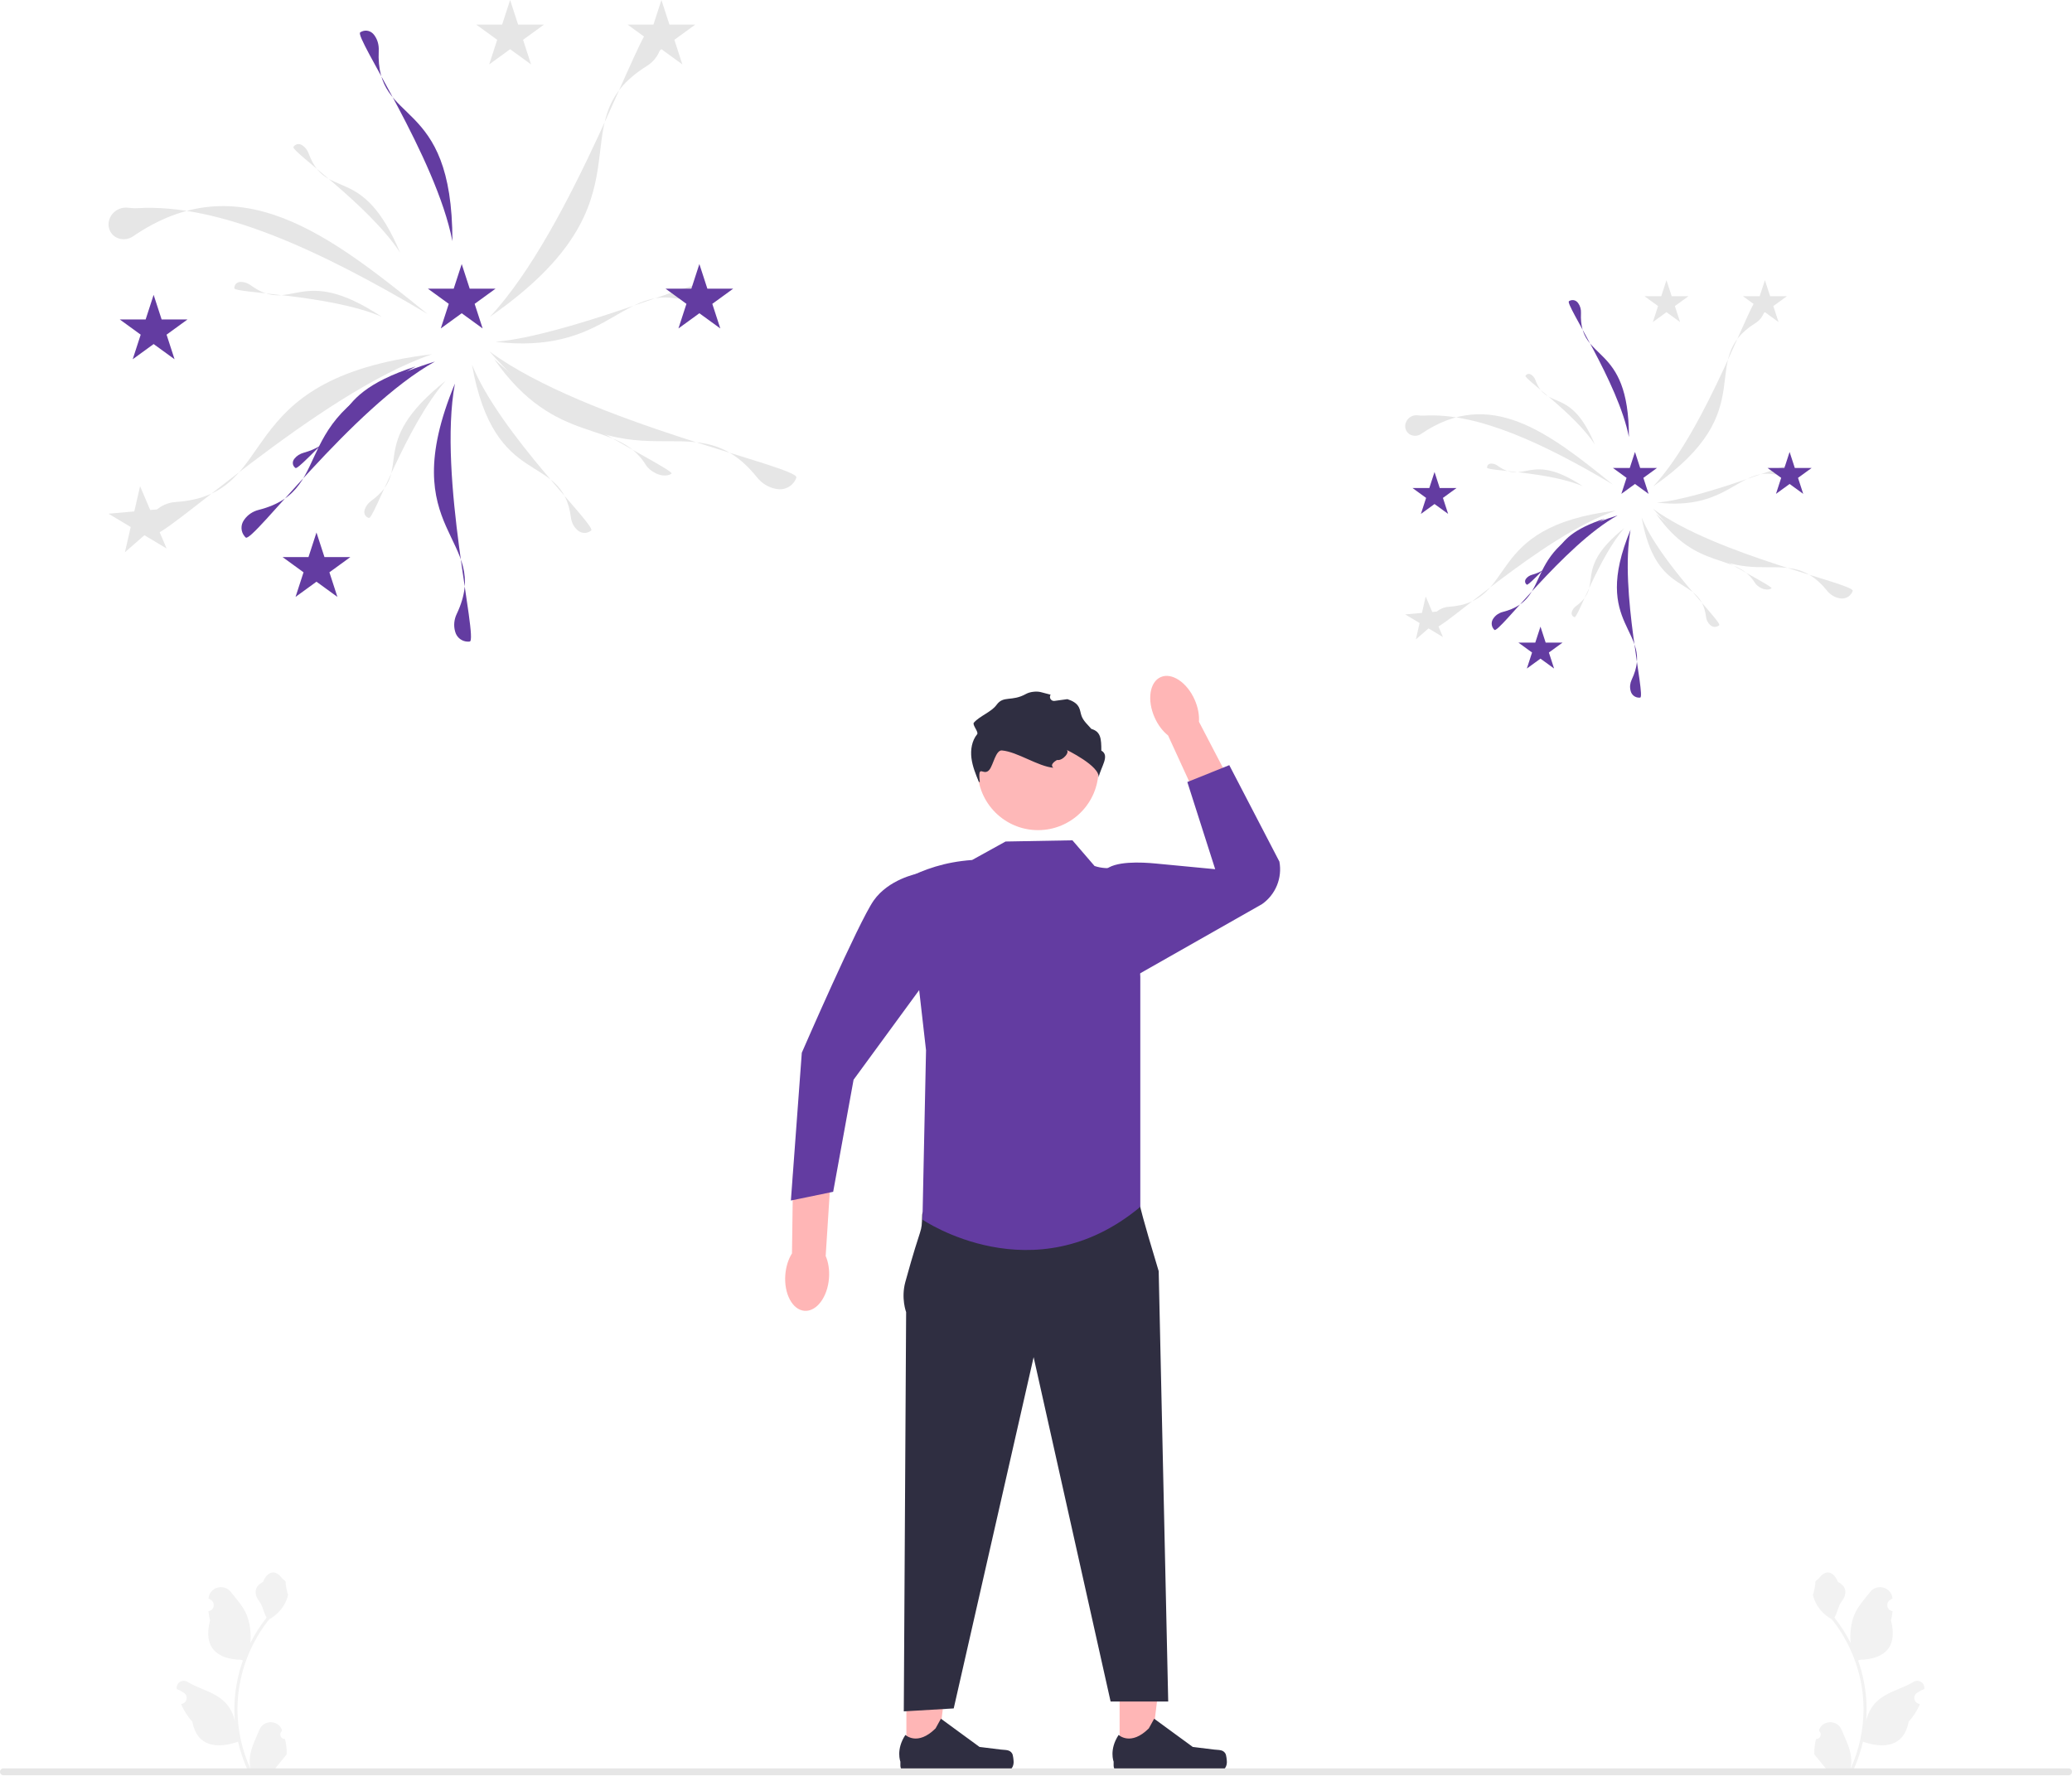
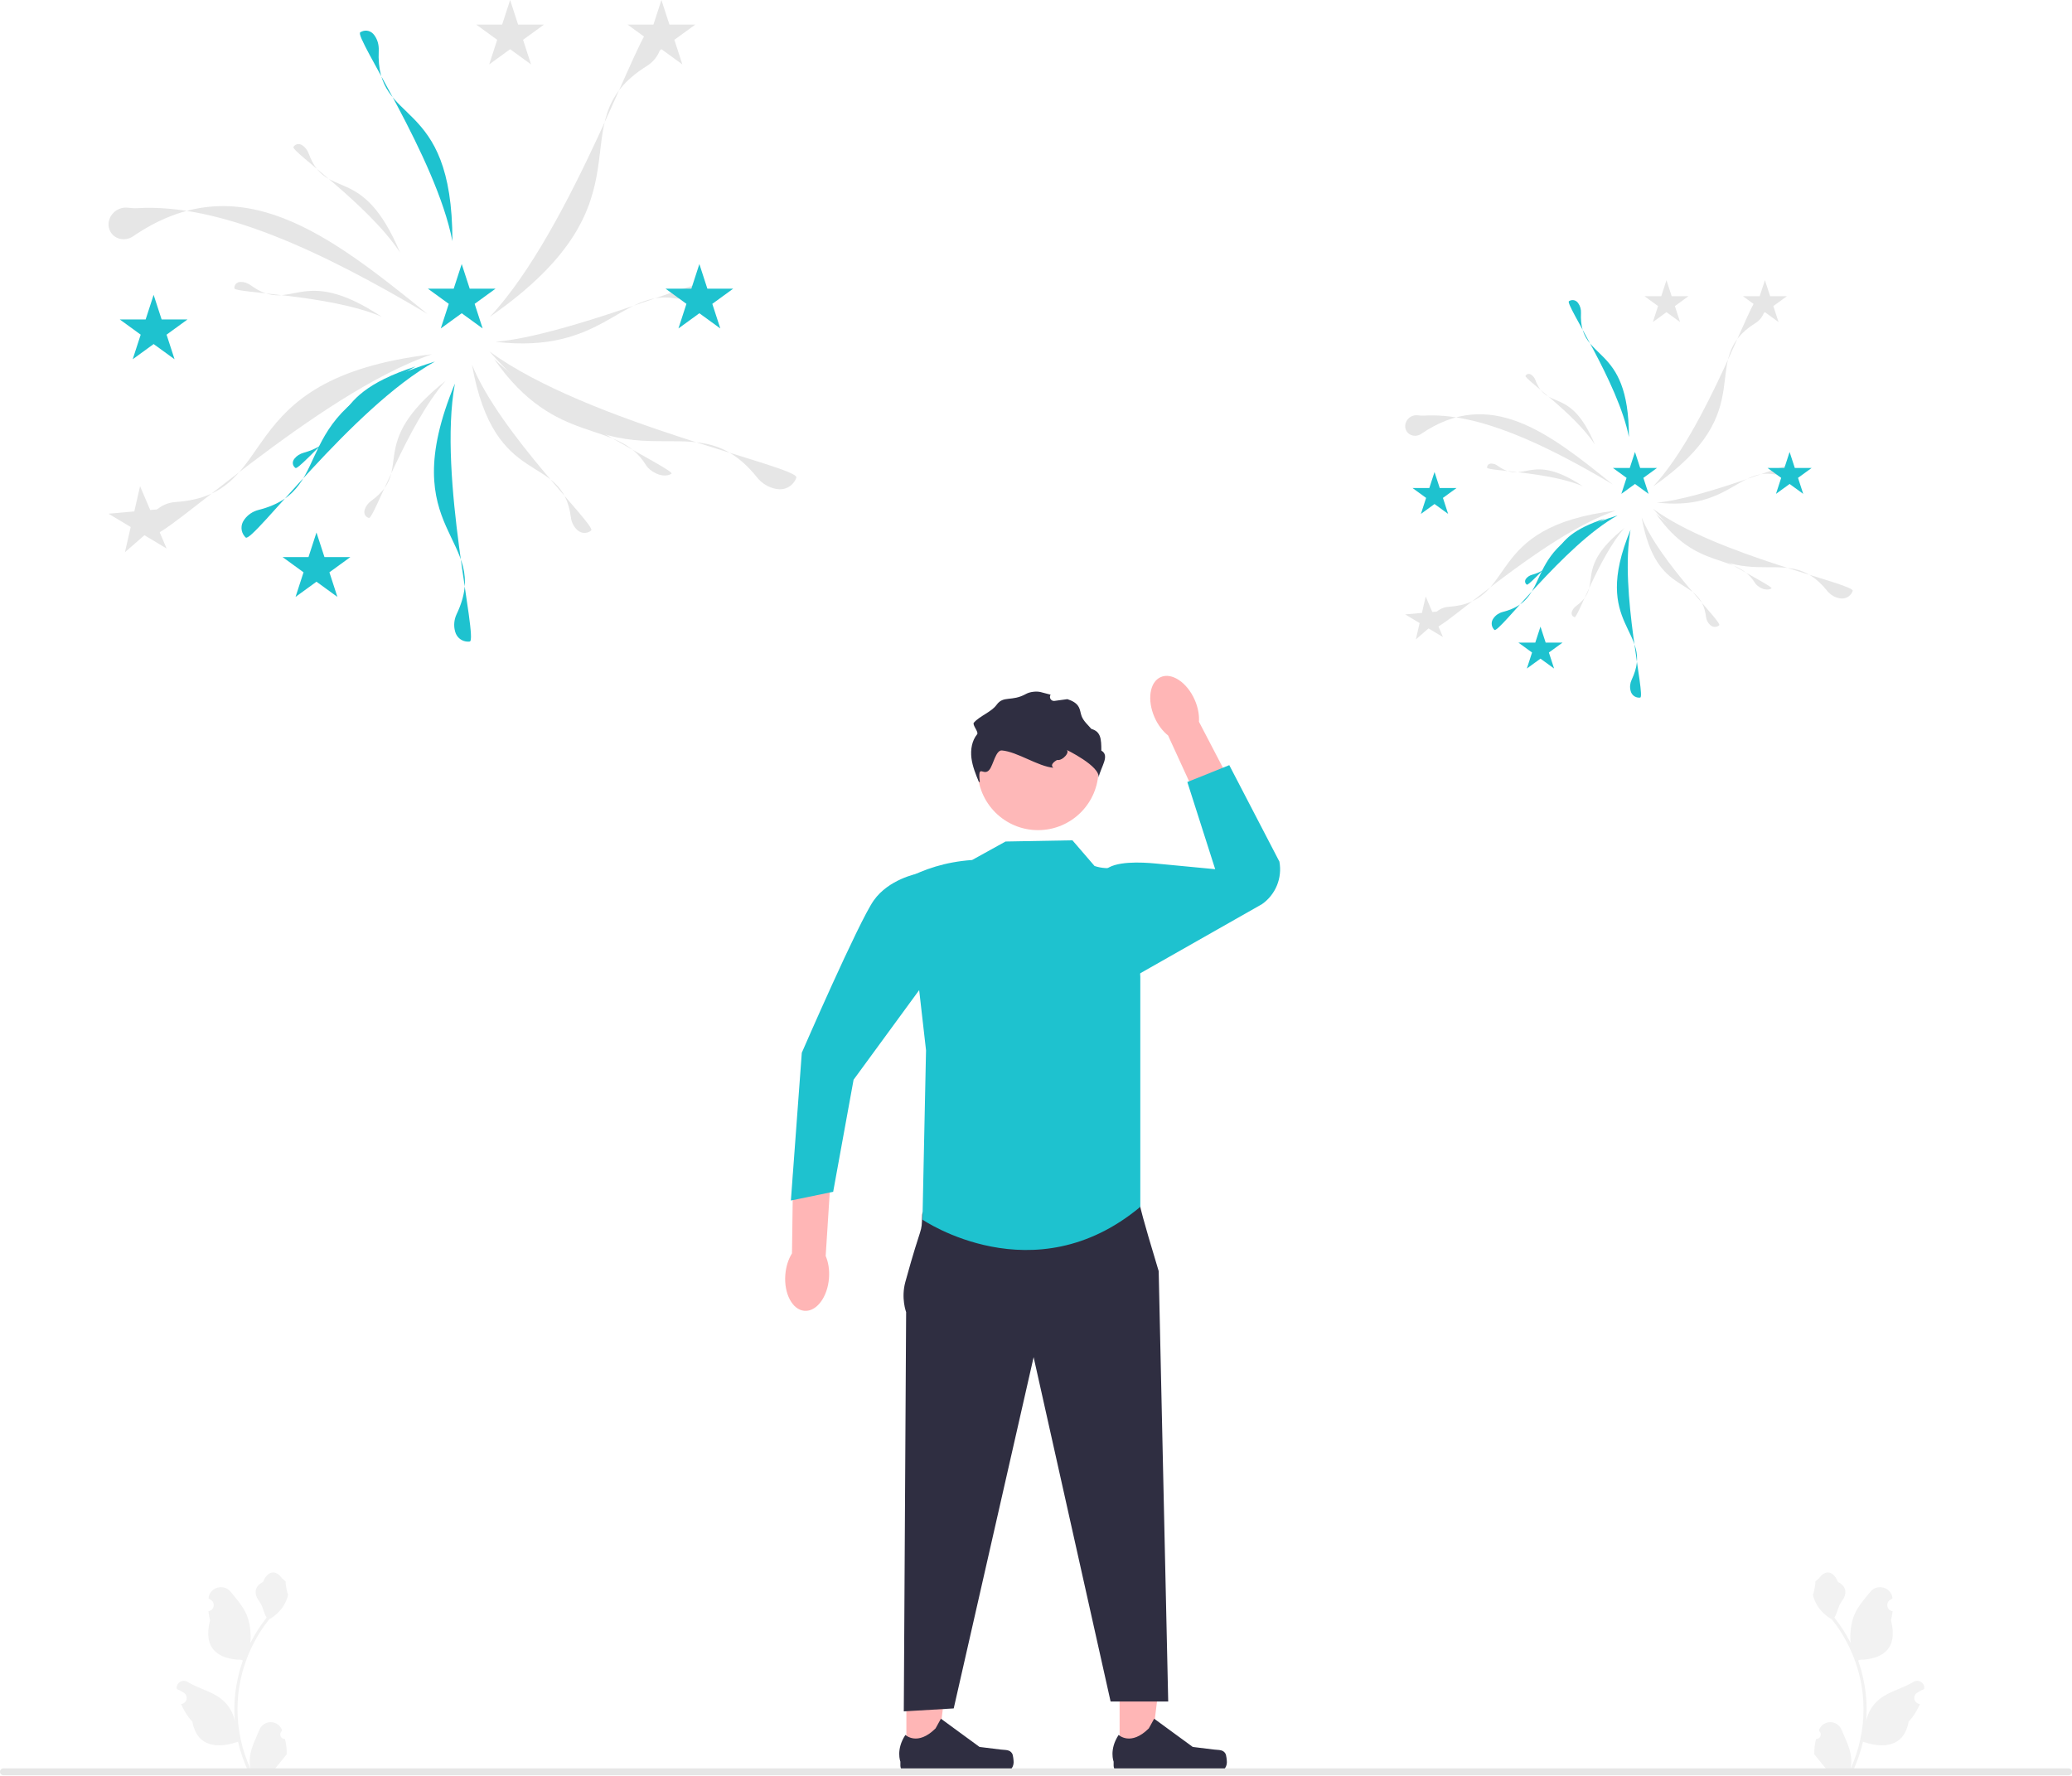
<svg xmlns="http://www.w3.org/2000/svg" width="611.492" height="523.953" viewBox="0 0 611.492 523.953">
  <path d="M84.105,513.252c-1.217,.076-1.89-1.436-.969-2.317l.092-.364-.036-.087c-1.231-2.935-5.402-2.914-6.622,.025-1.083,2.609-2.462,5.222-2.802,7.98-.152,1.218-.084,2.458,.186,3.653-2.538-5.544-3.873-11.597-3.873-17.685,0-1.53,.084-3.059,.255-4.585,.141-1.248,.335-2.488,.586-3.717,1.358-6.643,4.3-12.971,8.542-18.256,2.039-1.115,3.74-2.858,4.768-4.946,.369-.753,.658-1.564,.795-2.389-.232,.03-.875-3.504-.7-3.721-.323-.491-.902-.735-1.256-1.214-1.757-2.382-4.177-1.966-5.441,1.271-2.699,1.362-2.726,3.622-1.069,5.795,1.054,1.383,1.199,3.253,2.123,4.733-.095,.122-.194,.24-.289,.362-1.744,2.237-3.253,4.642-4.525,7.168,.359-2.808-.171-6.19-1.076-8.371-1.03-2.484-2.96-4.577-4.66-6.725-2.042-2.58-6.229-1.454-6.588,1.816l-.01,.095c.252,.142,.5,.294,.741,.454,1.378,.911,.902,3.048-.731,3.3l-.037,.006c.091,.909,.247,1.811,.476,2.698-2.181,8.433,2.527,11.505,9.25,11.643,.148,.076,.293,.152,.441,.225-.681,1.918-1.225,3.885-1.629,5.879-.361,1.762-.613,3.542-.753,5.331-.175,2.256-.16,4.524,.03,6.777l-.011-.08c-.483-2.481-1.83-4.798-3.786-6.404-2.913-2.393-7.03-3.275-10.173-5.198-1.513-.926-3.452,.271-3.188,2.025l.013,.084c.468,.19,.925,.411,1.366,.658,.252,.142,.5,.294,.741,.454,1.378,.911,.902,3.048-.731,3.3l-.037,.006-.076,.011c.803,1.906,1.921,3.676,3.322,5.201,1.364,7.362,7.22,8.061,13.485,5.917h.004c.685,2.983,1.686,5.898,2.972,8.675h10.616c.038-.118,.072-.24,.107-.358-.982,.061-1.971,.004-2.937-.175,.788-.966,1.575-1.941,2.363-2.907,.019-.019,.034-.038,.049-.057,.4-.495,.803-.985,1.202-1.48l0-.001c.025-1.518-.157-3.032-.518-4.501l-0-0-0-0,0,0Z" fill="#f2f2f2" />
  <path d="M535.947,513.252c1.217,.076,1.89-1.436,.969-2.317l-.092-.364,.036-.087c1.231-2.935,5.402-2.914,6.622,.025,1.083,2.609,2.462,5.222,2.802,7.98,.152,1.218,.084,2.458-.186,3.653,2.538-5.544,3.873-11.597,3.873-17.685,0-1.53-.084-3.059-.255-4.585-.141-1.248-.335-2.488-.586-3.717-1.358-6.643-4.3-12.971-8.542-18.256-2.039-1.115-3.74-2.858-4.768-4.946-.369-.753-.658-1.564-.795-2.389,.232,.03,.875-3.504,.7-3.721,.323-.491,.902-.735,1.256-1.214,1.757-2.382,4.177-1.966,5.441,1.271,2.699,1.362,2.726,3.622,1.069,5.795-1.054,1.383-1.199,3.253-2.123,4.733,.095,.122,.194,.24,.289,.362,1.744,2.237,3.253,4.642,4.525,7.168-.359-2.808,.171-6.19,1.076-8.371,1.03-2.484,2.96-4.577,4.66-6.725,2.042-2.58,6.229-1.454,6.588,1.816l.01,.095c-.253,.142-.5,.294-.741,.454-1.378,.911-.902,3.048,.731,3.3l.037,.006c-.091,.909-.247,1.811-.476,2.698,2.181,8.433-2.527,11.505-9.25,11.643-.148,.076-.293,.152-.441,.225,.681,1.918,1.225,3.885,1.629,5.879,.361,1.762,.613,3.542,.753,5.331,.175,2.256,.16,4.524-.03,6.777l.011-.08c.483-2.481,1.83-4.798,3.786-6.404,2.913-2.393,7.03-3.275,10.173-5.198,1.513-.926,3.452,.271,3.188,2.025l-.013,.084c-.468,.19-.925,.411-1.366,.658-.253,.142-.5,.294-.741,.454-1.378,.911-.902,3.048,.731,3.3l.037,.006,.076,.011c-.803,1.906-1.921,3.676-3.322,5.201-1.364,7.362-7.22,8.061-13.485,5.917h-.004c-.685,2.983-1.686,5.898-2.972,8.675h-10.616c-.038-.118-.072-.24-.107-.358,.982,.061,1.971,.004,2.937-.175-.788-.966-1.575-1.941-2.363-2.907-.019-.019-.034-.038-.05-.057-.4-.495-.803-.985-1.202-1.48l-0-.001c-.025-1.518,.157-3.032,.518-4.501l0-0v-0l0,0Z" fill="#f2f2f2" />
  <g>
    <polygon points="330.425 517.749 339.537 517.748 343.872 482.6 330.423 482.601 330.425 517.749" fill="#ffb6b6" />
    <path d="M361.645,517.542h0c.284,.478,.433,2.02,.433,2.576h0c0,1.708-1.385,3.093-3.093,3.093h-28.22c-1.165,0-2.11-.945-2.11-2.11v-1.175s-1.396-3.531,1.478-7.883c0,0,3.572,3.408,8.91-1.93l1.574-2.852,11.394,8.333,6.315,.777c1.382,.17,2.607-.026,3.317,1.171h-0Z" fill="#2f2e41" />
  </g>
  <g>
    <polygon points="267.493 517.749 276.605 517.748 280.94 482.6 267.491 482.601 267.493 517.749" fill="#ffb6b6" />
    <path d="M298.713,517.542h0c.284,.478,.433,2.02,.433,2.576h0c0,1.708-1.385,3.093-3.093,3.093h-28.22c-1.165,0-2.11-.945-2.11-2.11v-1.175s-1.396-3.531,1.478-7.883c0,0,3.572,3.408,8.91-1.93l1.574-2.852,11.394,8.333,6.315,.777c1.382,.17,2.607-.026,3.317,1.171h-0Z" fill="#2f2e41" />
  </g>
  <path id="b-731" d="M1.018,523.953H610.474c.562,0,1.018-.456,1.018-1.018s-.456-1.018-1.018-1.018H1.018c-.562,0-1.018,.456-1.018,1.018s.456,1.018,1.018,1.018Z" fill="#e6e6e6" />
  <path id="c-732" d="M333.149,351.75l3.377,4.442s.306,2.074,5.428,18.974l2.81,127.022h-17l-22.719-101.633-23.582,103.671-14.735,.869,.691-117.833s-1.552-4.1-.232-8.906c5.052-18.391,4.76-13.543,4.968-19.838,.263-7.982,60.994-6.768,60.994-6.768Z" fill="#2f2e41" />
  <circle id="d" cx="306.353" cy="227.172" r="17.837" fill="#feb8b8" />
-   <path id="e-733" d="M296.763,248.365l-9.87,5.455c-8.235,.596-14.14,2.787-19.388,5.429l5.787,50.738-1.053,49.978s32.819,22.483,64.289-3.774v-67.908l-1.477-27.006c-.172-3.149-2.957-5.592-6.083-5.178-1.785,.236-3.841,.191-5.941-.509l-6.532-7.581-19.73,.356v-0Z" fill="#633ca1" />
+   <path id="e-733" d="M296.763,248.365l-9.87,5.455c-8.235,.596-14.14,2.787-19.388,5.429l5.787,50.738-1.053,49.978s32.819,22.483,64.289-3.774v-67.908l-1.477-27.006c-.172-3.149-2.957-5.592-6.083-5.178-1.785,.236-3.841,.191-5.941-.509l-6.532-7.581-19.73,.356v-0Z" fill="#1ec2cf" />
  <g>
    <path d="M352.567,206.509c.995,2.245,1.401,4.528,1.269,6.508l10.833,20.786-10.042,4.865-9.907-21.609c-1.556-1.231-2.975-3.065-3.971-5.31-2.274-5.128-1.472-10.459,1.792-11.906s7.752,1.537,10.026,6.666h0v0Z" fill="#ffb6b6" />
-     <path id="f-734" d="M323.026,255.59l2.988,1.367c2.742-2.947,11-2.483,15.007-2.101l17.609,1.679-8.223-25.725,12.379-4.982,14.792,28.467c.895,4.829-1.113,9.736-5.136,12.554l-37.74,21.432-4.387-29.357-7.29-3.334v-0Z" fill="#633ca1" />
+     <path id="f-734" d="M323.026,255.59l2.988,1.367c2.742-2.947,11-2.483,15.007-2.101l17.609,1.679-8.223-25.725,12.379-4.982,14.792,28.467c.895,4.829-1.113,9.736-5.136,12.554l-37.74,21.432-4.387-29.357-7.29-3.334v-0Z" fill="#1ec2cf" />
  </g>
  <g>
    <path d="M231.763,376.255c.188-2.448,.913-4.651,1.968-6.332l.318-23.437,11.148,.477-1.522,23.723c.786,1.822,1.166,4.11,.978,6.558-.429,5.593-3.663,9.906-7.222,9.633s-6.097-5.029-5.667-10.622h0l0-0,0,0Z" fill="#ffb6b6" />
-     <path id="g-735" d="M275.766,265.66l-5.123-7.781s-8.355,1.595-12.794,7.894-21.22,44.934-21.22,44.934l-3.222,43.613,12.481-2.571,6.022-33.076,19.365-26.462,4.491-26.552-0,0Z" fill="#633ca1" />
+     <path id="g-735" d="M275.766,265.66l-5.123-7.781s-8.355,1.595-12.794,7.894-21.22,44.934-21.22,44.934l-3.222,43.613,12.481-2.571,6.022-33.076,19.365-26.462,4.491-26.552-0,0Z" fill="#1ec2cf" />
  </g>
  <path d="M324.19,229.538c.67-3.4-9.669-8.349-9.65-8.343,1.605,.512-.919,3.453-2.568,3.106,0,0-2.422,1.232-1.102,2.292-4.55-.39-10.629-4.714-15.179-5.104-1.83-.16-2.539,4.253-3.689,5.683-1.74,2.19-3.485-2.165-2.841,3.637h-.26c-.95-2.29-1.9-4.62-2.21-7.08-.3-2.46,.12-5.11,1.69-7.03,.52-.65-1.523-2.79-.973-3.41,1.75-2.01,5.143-3.11,6.703-5.26,2.065-2.848,4.414-.838,8.714-3.233,1.125-.627,3.08-.852,4.326-.527l2.91,.76h0c-.567,.851,.135,1.973,1.148,1.835l3.792-.515c1.43,.46,2.79,1.14,3.43,2.45,.39,.78,.46,1.69,.76,2.51,.55,1.51,1.85,2.6,2.89,3.82,2.796,.814,2.946,2.904,2.946,6.409,2.606,1.462-.113,4.73-.836,8v0Z" fill="#2f2e41" />
  <g>
    <path d="M32.306,64.669h0c.812-2.28,3.076-3.625,5.381-3.367,.961,.108,1.921,.193,2.886,.137,24.07-1.416,53.882,12.366,85.619,31.24h0c-29.053-23.508-55.643-44.304-86.917-22.933-2.234,1.526-5.399,.987-6.698-1.386-.522-.953-.711-2.096-.399-3.274,.037-.139,.08-.278,.129-.416h-0v-0Z" fill="#e6e6e6" />
    <path d="M192.839,8.282h0c1.984,1.265,2.8,3.67,2.139,5.815l-.075,.242c-.663,2.153-2.106,3.961-4.018,5.152-27.369,17.038,4.319,38.844-46.334,74.04v-0c24.528-26.247,44.704-87.029,47.768-85.539,.177,.086,.35,.183,.52,.291h0Z" fill="#e6e6e6" />
    <path d="M234.79,141.519h0c-1.02,2.12-3.312,3.216-5.52,2.814l-.249-.045c-2.216-.403-4.183-1.621-5.592-3.378-20.167-25.153-38.056,8.899-79.016-37.218h0c28.973,21.239,91.72,34.057,90.605,37.277-.064,.185-.14,.369-.227,.551v0h0Z" fill="#e6e6e6" />
    <path d="M197.929,139.947h0c-1.05,.583-2.744,.501-4.112-.131l-.154-.071c-1.373-.634-2.435-1.524-3.036-2.497-8.596-13.927-26.443-4.889-44.803-31.289h0c15.051,14.354,53.665,32.849,52.353,33.828-.076,.056-.158,.11-.248,.16h0Z" fill="#e6e6e6" />
    <path d="M206.212,84.398h0c-.26,1.173-1.444,2.387-2.824,2.992l-.156,.068c-1.385,.608-2.755,.813-3.882,.618-16.125-2.796-21.189,16.558-53.125,12.806h0c20.724-1.754,60.168-18.407,60.032-16.775-.008,.094-.023,.191-.045,.292h0Z" fill="#e6e6e6" />
    <path d="M44.832,157.144h0c-1.158-2.048-.749-4.556,.842-6.138l.179-.179c1.596-1.589,3.72-2.508,5.967-2.661,32.165-2.191,14.428-36.322,75.676-43.611v0c-33.981,11.655-80.336,55.845-82.342,53.09-.116-.159-.223-.326-.322-.501v0Z" fill="#e6e6e6" />
    <path d="M174.185,156.776h0c-1.19,.794-2.717,.636-3.733-.289l-.115-.104c-1.02-.928-1.656-2.207-1.836-3.592-2.568-19.821-22.453-7.555-29.222-45.181h0c8.343,20.587,36.777,47.602,35.195,48.948-.091,.078-.188,.15-.289,.218h0Z" fill="#e6e6e6" />
-     <path d="M138.161,189.377h0c-1.822,.015-3.357-1.21-3.816-2.891l-.052-.19c-.462-1.687-.271-3.481,.483-5.069,10.796-22.736-18.978-23.543-.521-68.014h0c-5.11,27.547,6.989,75.808,4.367,76.134-.151,.019-.305,.029-.461,.03h0Z" fill="#633ca1" />
-     <path d="M72.195,158.306h0c-1.174-1.394-1.209-3.357-.208-4.784l.113-.161c1.004-1.432,2.507-2.43,4.212-2.862,24.396-6.19,6.023-29.634,52.045-43.789v0c-24.474,13.638-53.921,53.742-55.845,51.931-.111-.104-.217-.216-.317-.335h0Z" fill="#633ca1" />
-     <path d="M86.998,137.952h0c-.743-.694-.763-1.738-.126-2.539l.072-.09c.638-.804,1.592-1.397,2.673-1.698,15.47-4.304,3.852-16.029,33.037-25.467h0c-15.527,8.273-34.237,30.845-35.455,29.96-.07-.051-.137-.106-.201-.165h0Z" fill="#633ca1" />
+     <path d="M138.161,189.377h0c-1.822,.015-3.357-1.21-3.816-2.891l-.052-.19c-.462-1.687-.271-3.481,.483-5.069,10.796-22.736-18.978-23.543-.521-68.014h0c-5.11,27.547,6.989,75.808,4.367,76.134-.151,.019-.305,.029-.461,.03h0Z" fill="#1ec2cf" />
+     <path d="M72.195,158.306h0c-1.174-1.394-1.209-3.357-.208-4.784l.113-.161c1.004-1.432,2.507-2.43,4.212-2.862,24.396-6.19,6.023-29.634,52.045-43.789v0c-24.474,13.638-53.921,53.742-55.845,51.931-.111-.104-.217-.216-.317-.335h0Z" fill="#1ec2cf" />
+     <path d="M86.998,137.952h0c-.743-.694-.763-1.738-.126-2.539l.072-.09c.638-.804,1.592-1.397,2.673-1.698,15.47-4.304,3.852-16.029,33.037-25.467h0c-15.527,8.273-34.237,30.845-35.455,29.96-.07-.051-.137-.106-.201-.165h0Z" fill="#1ec2cf" />
    <path d="M108.632,152.785h0c-.939-.389-1.325-1.359-1.01-2.332l.035-.11c.315-.977,.999-1.868,1.906-2.529,12.971-9.465-2.027-16.36,21.98-35.453h0c-11.63,13.202-21.213,40.909-22.664,40.508-.084-.023-.166-.051-.246-.084h0Z" fill="#e6e6e6" />
-     <polygon points="45.34 87.024 47.699 94.285 55.334 94.285 49.157 98.772 51.517 106.033 45.34 101.546 39.164 106.033 41.523 98.772 35.346 94.285 42.981 94.285 45.34 87.024" fill="#633ca1" />
+     <polygon points="45.34 87.024 47.699 94.285 55.334 94.285 49.157 98.772 51.517 106.033 45.34 101.546 39.164 106.033 41.523 98.772 35.346 94.285 42.981 94.285 45.34 87.024" fill="#1ec2cf" />
    <polygon points="150.548 0 152.907 7.261 160.542 7.261 154.365 11.748 156.725 19.009 150.548 14.522 144.372 19.009 146.731 11.748 140.554 7.261 148.189 7.261 150.548 0" fill="#e6e6e6" />
-     <polygon points="206.399 77.932 208.758 85.193 216.393 85.193 210.217 89.68 212.576 96.941 206.399 92.454 200.223 96.941 202.582 89.68 196.406 85.193 204.04 85.193 206.399 77.932" fill="#633ca1" />
-     <polygon points="93.398 157.162 95.757 164.423 103.392 164.423 97.215 168.911 99.575 176.172 93.398 171.684 87.222 176.172 89.581 168.911 83.404 164.423 91.039 164.423 93.398 157.162" fill="#633ca1" />
-     <polygon points="136.261 77.932 138.62 85.193 146.254 85.193 140.078 89.68 142.437 96.941 136.261 92.454 130.084 96.941 132.443 89.68 126.267 85.193 133.901 85.193 136.261 77.932" fill="#633ca1" />
+     <polygon points="206.399 77.932 208.758 85.193 216.393 85.193 210.217 89.68 212.576 96.941 206.399 92.454 200.223 96.941 202.582 89.68 196.406 85.193 204.04 85.193 206.399 77.932" fill="#1ec2cf" />
+     <polygon points="93.398 157.162 95.757 164.423 103.392 164.423 97.215 168.911 99.575 176.172 93.398 171.684 87.222 176.172 89.581 168.911 83.404 164.423 91.039 164.423 93.398 157.162" fill="#1ec2cf" />
+     <polygon points="136.261 77.932 138.62 85.193 146.254 85.193 140.078 89.68 142.437 96.941 136.261 92.454 130.084 96.941 132.443 89.68 126.267 85.193 133.901 85.193 136.261 77.932" fill="#1ec2cf" />
    <polygon points="195.204 0 197.563 7.261 205.197 7.261 199.021 11.748 201.38 19.009 195.204 14.522 189.027 19.009 191.386 11.748 185.21 7.261 192.844 7.261 195.204 0" fill="#e6e6e6" />
    <polygon points="41.339 143.502 44.331 150.526 51.935 149.851 46.18 154.867 49.171 161.891 42.622 157.967 36.867 162.983 38.575 155.542 32.026 151.618 39.631 150.943 41.339 143.502" fill="#e6e6e6" />
-     <path d="M106.65,9.354h0c1.377-.678,2.925-.221,3.801,1.008l.099,.139c.88,1.232,1.298,2.792,1.225,4.386-1.05,22.825,21.779,12.622,21.741,56.295h-0c-4.771-24.743-29.091-60.405-27.206-61.634,.109-.071,.222-.135,.34-.193h0Z" fill="#633ca1" />
+     <path d="M106.65,9.354h0c1.377-.678,2.925-.221,3.801,1.008l.099,.139c.88,1.232,1.298,2.792,1.225,4.386-1.05,22.825,21.779,12.622,21.741,56.295h-0c-4.771-24.743-29.091-60.405-27.206-61.634,.109-.071,.222-.135,.34-.193h0Z" fill="#1ec2cf" />
    <path d="M86.741,43.185h0c.61-.762,1.612-.867,2.43-.329l.092,.061c.821,.54,1.464,1.396,1.835,2.397,5.309,14.329,15.697,2.334,26.98,29.258h0c-9.128-14.056-32.239-29.954-31.481-31.183,.044-.071,.092-.139,.144-.204h0Z" fill="#e6e6e6" />
    <path d="M69.168,84.835h0c.084-.973,.858-1.617,1.837-1.625l.11-.001c.983-.008,1.993,.347,2.858,.972,12.379,8.959,14.344-6.787,38.693,9.319h0c-15.402-6.609-43.451-6.973-43.504-8.416-.003-.083-.001-.166,.006-.25h0Z" fill="#e6e6e6" />
  </g>
  <g>
    <path d="M414.878,124.763h0c.528-1.483,2.001-2.359,3.501-2.191,.625,.07,1.25,.126,1.878,.089,15.661-.921,35.058,8.046,55.707,20.326h0c-18.903-15.295-36.204-28.826-56.552-14.921-1.453,.993-3.513,.642-4.358-.902-.34-.62-.462-1.364-.26-2.13,.024-.09,.052-.181,.084-.271h0Z" fill="#e6e6e6" />
    <path d="M519.327,88.076h0c1.291,.823,1.822,2.388,1.392,3.783l-.049,.157c-.431,1.401-1.37,2.577-2.615,3.352-17.807,11.086,2.81,25.273-30.147,48.173h0c15.959-17.077,29.086-56.624,31.08-55.655,.115,.056,.228,.119,.338,.189h0Z" fill="#e6e6e6" />
    <path d="M546.622,174.764h0c-.664,1.379-2.155,2.093-3.591,1.831l-.162-.029c-1.442-.262-2.722-1.055-3.639-2.198-13.121-16.365-24.761,5.79-51.411-24.215h0c18.851,13.819,59.677,22.159,58.951,24.254-.042,.121-.091,.24-.148,.358h0Z" fill="#e6e6e6" />
    <path d="M522.639,173.742h0c-.683,.379-1.786,.326-2.675-.085l-.1-.046c-.893-.413-1.585-.992-1.975-1.625-5.593-9.061-17.205-3.181-29.151-20.358h0c9.793,9.339,34.916,21.373,34.063,22.01-.049,.037-.103,.071-.161,.104h0Z" fill="#e6e6e6" />
    <path d="M528.028,137.6h0c-.169,.763-.939,1.553-1.837,1.947l-.101,.044c-.901,.395-1.793,.529-2.526,.402-10.492-1.819-13.786,10.773-34.565,8.332h0c13.484-1.141,39.147-11.976,39.059-10.915-.005,.061-.015,.124-.029,.19h0Z" fill="#e6e6e6" />
    <path d="M423.028,184.931h0c-.753-1.333-.487-2.964,.548-3.994l.117-.116c1.038-1.034,2.42-1.632,3.882-1.732,20.928-1.425,9.387-23.633,49.238-28.375h0c-22.109,7.583-52.27,36.335-53.575,34.542-.075-.103-.145-.212-.21-.326h0Z" fill="#e6e6e6" />
    <path d="M507.19,184.691h0c-.774,.516-1.768,.413-2.429-.188l-.075-.068c-.664-.604-1.078-1.436-1.194-2.337-1.671-12.896-14.609-4.916-19.013-29.396h0c5.428,13.395,23.928,30.972,22.899,31.847-.059,.05-.122,.098-.188,.142h0Z" fill="#e6e6e6" />
-     <path d="M483.751,205.903h0c-1.186,.01-2.184-.787-2.483-1.881l-.034-.123c-.301-1.098-.177-2.265,.314-3.298,7.025-14.793-12.348-15.318-.339-44.253h0c-3.325,17.923,4.547,49.323,2.841,49.536-.098,.012-.198,.019-.3,.02h0Z" fill="#633ca1" />
-     <path d="M440.832,185.687h0c-.764-.907-.787-2.184-.135-3.112l.073-.105c.654-.932,1.631-1.581,2.74-1.862,15.873-4.027,3.919-19.281,33.863-28.491h0c-15.924,8.873-35.083,34.967-36.335,33.788-.072-.068-.141-.141-.206-.218h0Z" fill="#633ca1" />
-     <path d="M450.463,172.444h0c-.483-.451-.496-1.131-.082-1.652l.047-.059c.415-.523,1.036-.909,1.739-1.105,10.065-2.8,2.506-10.429,21.495-16.57h0c-10.103,5.383-22.276,20.069-23.068,19.493-.046-.033-.089-.069-.131-.108h0Z" fill="#633ca1" />
+     <path d="M483.751,205.903h0c-1.186,.01-2.184-.787-2.483-1.881l-.034-.123c-.301-1.098-.177-2.265,.314-3.298,7.025-14.793-12.348-15.318-.339-44.253h0c-3.325,17.923,4.547,49.323,2.841,49.536-.098,.012-.198,.019-.3,.02h0Z" fill="#1ec2cf" />
+     <path d="M440.832,185.687h0c-.764-.907-.787-2.184-.135-3.112l.073-.105c.654-.932,1.631-1.581,2.74-1.862,15.873-4.027,3.919-19.281,33.863-28.491h0c-15.924,8.873-35.083,34.967-36.335,33.788-.072-.068-.141-.141-.206-.218h0Z" fill="#1ec2cf" />
+     <path d="M450.463,172.444h0c-.483-.451-.496-1.131-.082-1.652l.047-.059c.415-.523,1.036-.909,1.739-1.105,10.065-2.8,2.506-10.429,21.495-16.57h0c-10.103,5.383-22.276,20.069-23.068,19.493-.046-.033-.089-.069-.131-.108h0Z" fill="#1ec2cf" />
    <path d="M464.539,182.095h0c-.611-.253-.862-.884-.657-1.518l.023-.071c.205-.636,.65-1.215,1.24-1.645,8.439-6.159-1.319-10.645,14.301-23.067h0c-7.567,8.59-13.802,26.617-14.746,26.356-.054-.015-.108-.033-.16-.055h0Z" fill="#e6e6e6" />
-     <polygon points="423.359 139.308 424.894 144.032 429.861 144.032 425.842 146.952 427.377 151.676 423.359 148.756 419.34 151.676 420.875 146.952 416.856 144.032 421.824 144.032 423.359 139.308" fill="#633ca1" />
+     <polygon points="423.359 139.308 424.894 144.032 429.861 144.032 425.842 146.952 427.377 151.676 423.359 148.756 419.34 151.676 420.875 146.952 416.856 144.032 421.824 144.032 423.359 139.308" fill="#1ec2cf" />
    <polygon points="491.811 82.687 493.346 87.411 498.313 87.411 494.295 90.331 495.829 95.055 491.811 92.135 487.792 95.055 489.327 90.331 485.309 87.411 490.276 87.411 491.811 82.687" fill="#e6e6e6" />
-     <polygon points="528.15 133.392 529.685 138.116 534.652 138.116 530.633 141.036 532.168 145.76 528.15 142.841 524.131 145.76 525.666 141.036 521.647 138.116 526.615 138.116 528.15 133.392" fill="#633ca1" />
-     <polygon points="454.627 184.943 456.162 189.667 461.129 189.667 457.111 192.587 458.646 197.311 454.627 194.391 450.608 197.311 452.143 192.587 448.125 189.667 453.092 189.667 454.627 184.943" fill="#633ca1" />
-     <polygon points="482.515 133.392 484.05 138.116 489.017 138.116 484.999 141.036 486.534 145.76 482.515 142.841 478.496 145.76 480.031 141.036 476.013 138.116 480.98 138.116 482.515 133.392" fill="#633ca1" />
+     <polygon points="528.15 133.392 529.685 138.116 534.652 138.116 530.633 141.036 532.168 145.76 528.15 142.841 524.131 145.76 525.666 141.036 521.647 138.116 526.615 138.116 528.15 133.392" fill="#1ec2cf" />
+     <polygon points="454.627 184.943 456.162 189.667 461.129 189.667 457.111 192.587 458.646 197.311 454.627 194.391 450.608 197.311 452.143 192.587 448.125 189.667 453.092 189.667 454.627 184.943" fill="#1ec2cf" />
+     <polygon points="482.515 133.392 484.05 138.116 489.017 138.116 484.999 141.036 486.534 145.76 482.515 142.841 478.496 145.76 480.031 141.036 476.013 138.116 480.98 138.116 482.515 133.392" fill="#1ec2cf" />
    <polygon points="520.865 82.687 522.4 87.411 527.368 87.411 523.349 90.331 524.884 95.055 520.865 92.135 516.847 95.055 518.382 90.331 514.363 87.411 519.33 87.411 520.865 82.687" fill="#e6e6e6" />
    <polygon points="420.755 176.055 422.702 180.625 427.65 180.185 423.905 183.449 425.851 188.019 421.59 185.466 417.845 188.73 418.957 183.888 414.696 181.335 419.644 180.896 420.755 176.055" fill="#e6e6e6" />
-     <path d="M463.249,88.773h0c.896-.441,1.903-.144,2.473,.656l.064,.09c.573,.802,.845,1.816,.797,2.854-.683,14.851,14.17,8.212,14.146,36.628h0c-3.104-16.099-18.928-39.302-17.701-40.102,.071-.046,.144-.088,.221-.126h0Z" fill="#633ca1" />
+     <path d="M463.249,88.773h0c.896-.441,1.903-.144,2.473,.656l.064,.09c.573,.802,.845,1.816,.797,2.854-.683,14.851,14.17,8.212,14.146,36.628h0c-3.104-16.099-18.928-39.302-17.701-40.102,.071-.046,.144-.088,.221-.126h0Z" fill="#1ec2cf" />
    <path d="M450.295,110.785h0c.397-.496,1.049-.564,1.581-.214l.06,.039c.534,.351,.952,.908,1.194,1.56,3.454,9.323,10.213,1.518,17.554,19.037h0c-5.939-9.146-20.976-19.489-20.483-20.289,.028-.046,.06-.09,.094-.133h0Z" fill="#e6e6e6" />
    <path d="M438.862,137.884h0c.054-.633,.558-1.052,1.195-1.057l.072-.001c.639-.005,1.296,.225,1.859,.633,8.055,5.829,9.333-4.416,25.175,6.063h0c-10.021-4.3-28.271-4.537-28.305-5.476-.002-.054-.001-.108,.004-.162h0Z" fill="#e6e6e6" />
  </g>
</svg>
